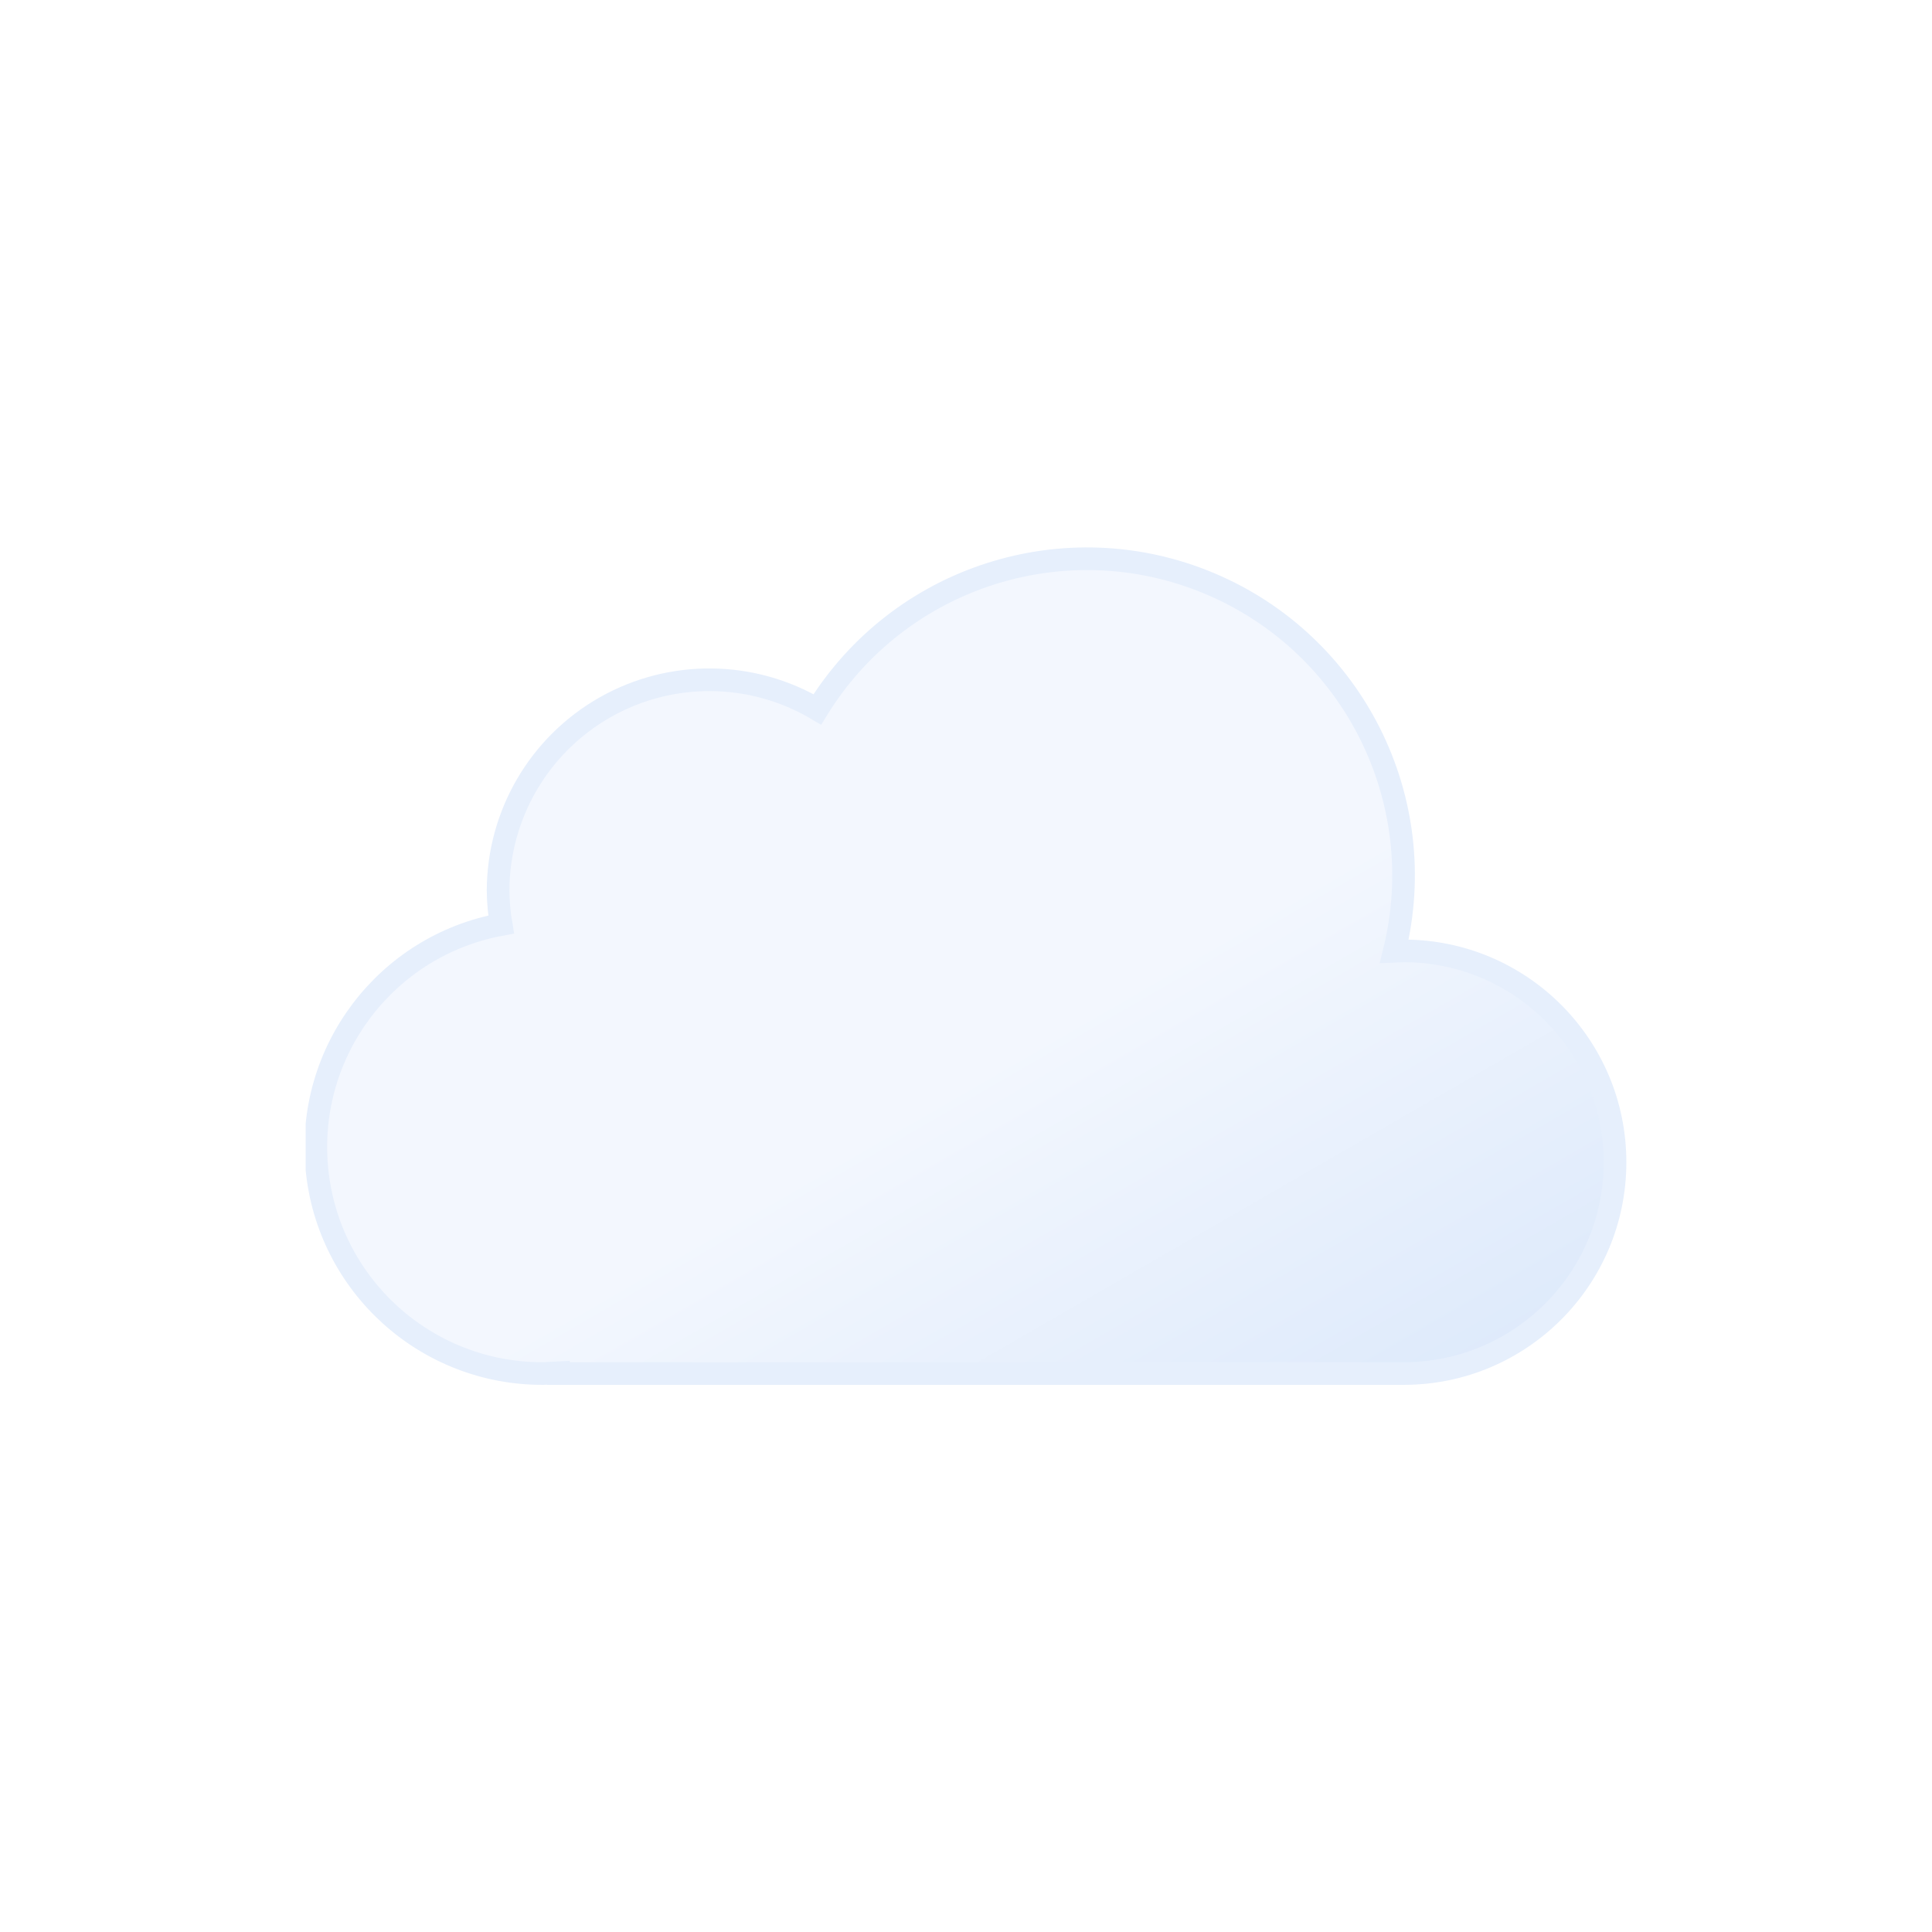
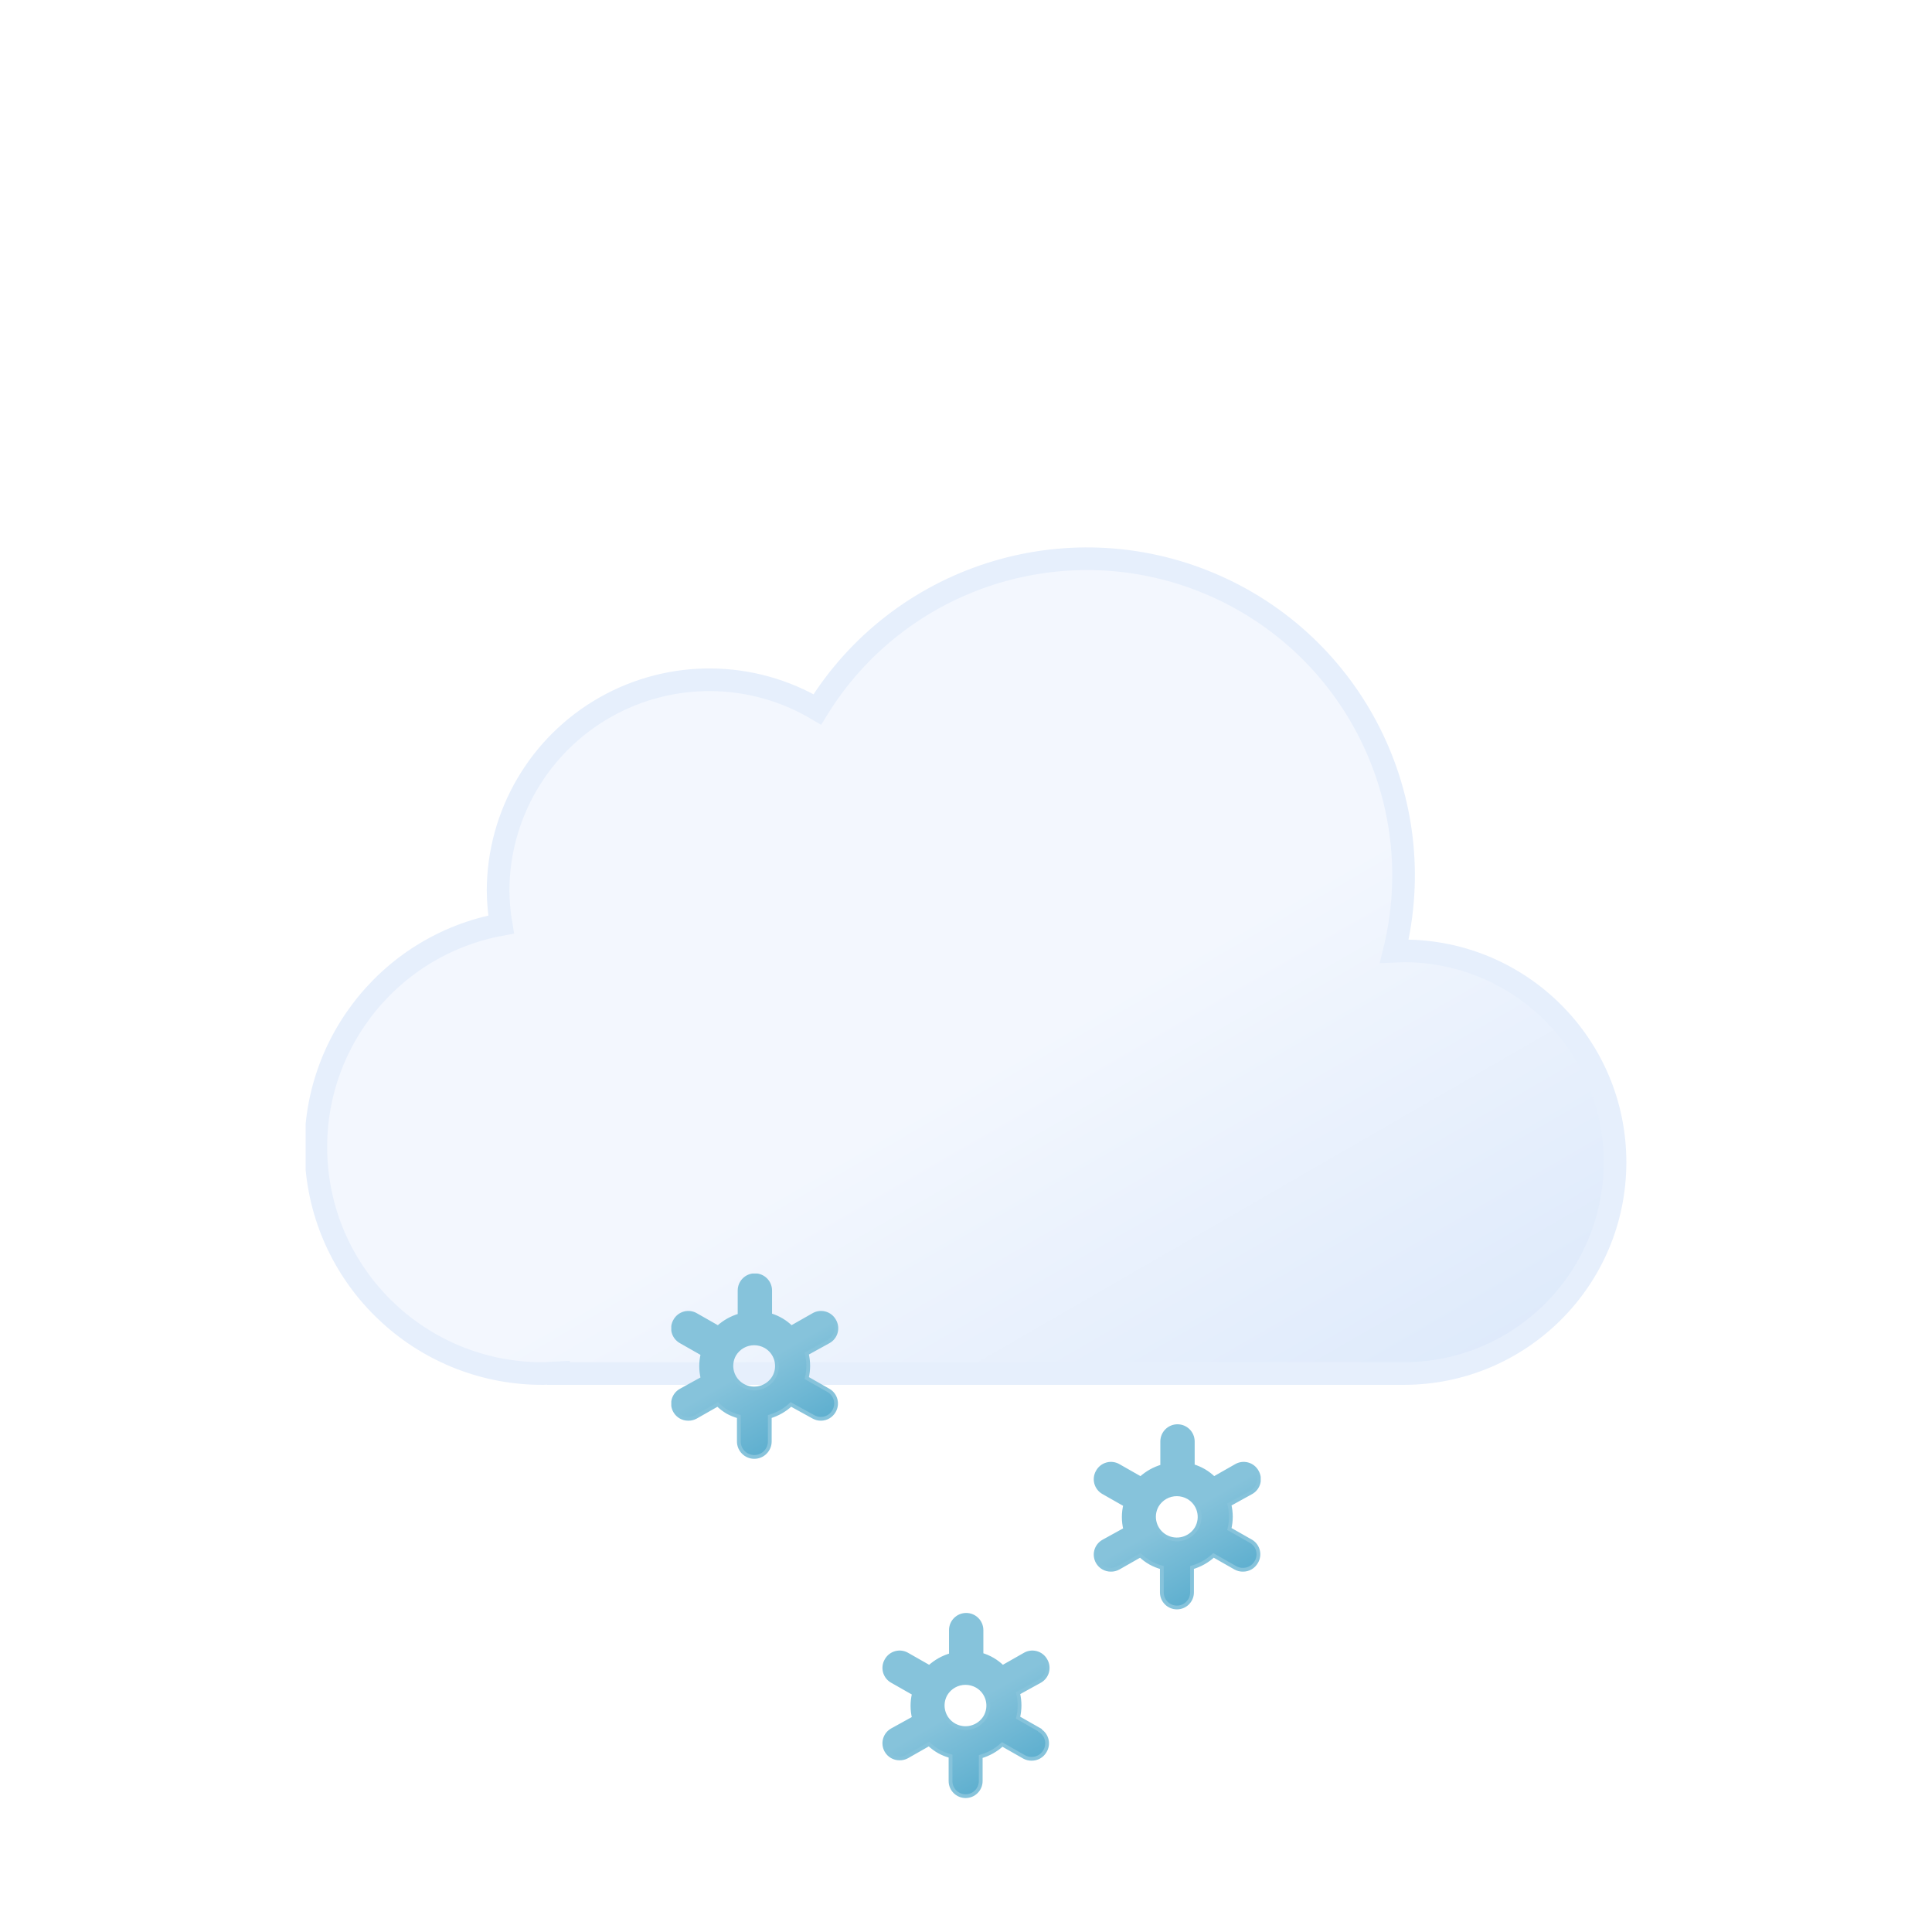
<svg xmlns="http://www.w3.org/2000/svg" xmlns:xlink="http://www.w3.org/1999/xlink" viewBox="0 0 512 512">
  <defs>
    <linearGradient id="b" x1="99.5" x2="232.6" y1="30.7" y2="261.4" gradientUnits="userSpaceOnUse">
      <stop offset="0" stop-color="#f3f7fe" />
      <stop offset=".5" stop-color="#f3f7fe" />
      <stop offset="1" stop-color="#deeafb" />
    </linearGradient>
    <linearGradient id="a" x1="11.4" x2="32.8" y1="5.9" y2="43.1" gradientUnits="userSpaceOnUse">
      <stop offset="0" stop-color="#86c3db" />
      <stop offset=".5" stop-color="#86c3db" />
      <stop offset="1" stop-color="#5eafcf" />
    </linearGradient>
-     <linearGradient xlink:href="#a" id="e" x1="67.4" x2="88.8" y1="5.9" y2="43.1" />
-     <linearGradient xlink:href="#a" id="h" x1="123.4" x2="144.8" y1="5.9" y2="43.1" />
-     <symbol id="k" viewBox="0 0 350 222">
+     <linearGradient xlink:href="#a" id="c" x1="67.4" x2="88.8" y1="95.9" y2="133.1" />
+     <linearGradient xlink:href="#a" id="d" x1="123.4" x2="144.8" y1="45.9" y2="83.1" />
+     <symbol id="e" viewBox="0 0 350 222">
      <path fill="url(#b)" stroke="#e6effc" stroke-miterlimit="10" stroke-width="6" d="m291 107-2.5.1A83.9 83.9 0 00135.6 43 56 56 0 0051 91a56.6 56.6 0 00.8 9A60 60 0 0063 219l4-.2v.2h224a56 56 0 000-112Z" />
    </symbol>
-     <symbol id="l" overflow="visible" viewBox="0 0 156.2 49">
-       <g>
-         <path fill="url(#a)" stroke="#86c3db" stroke-miterlimit="10" d="m41.7 31-5.8-3.3a13.7 13.7 0 000-6.5l5.8-3.2a4 4 0 001.5-5.5 4 4 0 00-5.6-1.5l-5.8 3.3a13.6 13.6 0 00-2.6-2 13.8 13.8 0 00-3-1.3V4.5a4 4 0 00-8.1 0v6.6a14.3 14.3 0 00-5.7 3.2L6.6 11A4 4 0 001 12.5 4 4 0 002.5 18l5.8 3.3a13.7 13.7 0 000 6.5L2.5 31A4 4 0 001 36.5a4 4 0 003.5 2 4 4 0 002-.5l5.8-3.3a13.6 13.6 0 002.6 2 13.8 13.8 0 003 1.2v6.6a4 4 0 008.2 0v-6.6a14.2 14.2 0 005.6-3.2l6 3.3a4 4 0 002 .5 4 4 0 003.4-2 4 4 0 00-1.4-5.5ZM19 29.7a6 6 0 01-2.3-8.2 6.1 6.1 0 015.3-3 6.2 6.2 0 013 .8 6 6 0 012.2 8.2 6.1 6.1 0 01-8.2 2.2Z" opacity="0">
-           <animateTransform additive="sum" attributeName="transform" dur="6s" repeatCount="indefinite" type="rotate" values="0 24 24; 360 24 24" />
-           <animate id="c" attributeName="opacity" begin="0s; c.end+1s" dur="2s" keyTimes="0; .17; .83; 1" values="0; 1; 1; 0" />
-         </path>
-         <animateTransform id="d" additive="sum" attributeName="transform" begin="0s; d.end+1s" dur="2s" type="translate" values="0 -36; 0 92;" />
-       </g>
-       <g>
-         <path fill="url(#e)" stroke="#86c3db" stroke-miterlimit="10" d="m97.7 31-5.8-3.3a13.7 13.7 0 000-6.5l5.8-3.2a4 4 0 001.5-5.5 4 4 0 00-5.6-1.5l-5.8 3.3a13.6 13.6 0 00-2.6-2 13.8 13.8 0 00-3-1.3V4.5a4 4 0 00-8.1 0v6.6a14.3 14.3 0 00-5.7 3.2L62.6 11a4 4 0 00-5.6 1.5 4 4 0 001.5 5.5l5.8 3.3a13.7 13.7 0 000 6.5L58.5 31a4 4 0 00-1.5 5.5 4 4 0 003.5 2 4 4 0 002-.5l5.8-3.3a13.6 13.6 0 002.7 2 13.8 13.8 0 003 1.2v6.6a4 4 0 008 0v-6.6a14.2 14.2 0 005.7-3.2l6 3.3a4 4 0 002 .5 4 4 0 003.4-2 4 4 0 00-1.4-5.5ZM75 29.7a6 6 0 01-2.3-8.2 6.1 6.1 0 015.3-3 6.2 6.2 0 013 .8 6 6 0 012.2 8.2 6.1 6.1 0 01-8.2 2.2Z" opacity="0">
-           <animateTransform additive="sum" attributeName="transform" dur="6s" repeatCount="indefinite" type="rotate" values="0 80 24; 360 80 24" />
-           <animate id="f" attributeName="opacity" begin="-.83s; f.end+1s" dur="2s" keyTimes="0; .17; .83; 1" values="0; 1; 1; 0" />
-         </path>
-         <animateTransform id="g" additive="sum" attributeName="transform" begin="-.83s; g.end+1s" dur="2s" type="translate" values="0 -36; 0 92;" />
-       </g>
-       <g>
-         <path fill="url(#h)" stroke="#86c3db" stroke-miterlimit="10" d="m153.7 31-5.8-3.3a13.7 13.7 0 000-6.5l5.8-3.2a4 4 0 001.5-5.5 4 4 0 00-5.6-1.5l-5.8 3.3a13.6 13.6 0 00-2.6-2 13.8 13.8 0 00-3-1.3V4.5a4 4 0 00-8.1 0v6.6a14.3 14.3 0 00-5.7 3.2l-5.8-3.3a4 4 0 00-5.6 1.5 4 4 0 001.5 5.5l5.8 3.3a13.7 13.7 0 000 6.5l-5.8 3.2a4 4 0 00-1.5 5.5 4 4 0 003.5 2 4 4 0 002-.5l5.8-3.3a13.6 13.6 0 002.7 2 13.8 13.8 0 003 1.2v6.6a4 4 0 008 0v-6.6a14.2 14.2 0 005.7-3.2l5.8 3.3a4 4 0 002 .5 4 4 0 003.5-2 4 4 0 00-1.3-5.5ZM131 29.7a6 6 0 01-2.3-8.2 6.1 6.1 0 015.3-3 6.2 6.2 0 013 .8 6 6 0 012.2 8.2 6.1 6.1 0 01-8.2 2.2Z" opacity="0">
-           <animateTransform additive="sum" attributeName="transform" dur="6s" repeatCount="indefinite" type="rotate" values="0 136 24; 360 136 24" />
-           <animate id="i" attributeName="opacity" begin=".83s; i.end+1s" dur="2s" keyTimes="0; .17; .83; 1" values="0; 1; 1; 0" />
-         </path>
-         <animateTransform id="j" additive="sum" attributeName="transform" begin=".83s; j.end+1s" dur="2s" type="translate" values="0 -36; 0 92;" />
-       </g>
+     <symbol id="f" viewBox="0 0 156.2 139">
+       <path fill="url(#a)" stroke="#86c3db" stroke-miterlimit="10" d="m41.7 31-5.8-3.3a13.7 13.7 0 000-6.5l5.8-3.2a4 4 0 001.5-5.5 4 4 0 00-5.6-1.5l-5.8 3.3a13.6 13.6 0 00-2.6-2 13.8 13.8 0 00-3-1.3V4.5a4 4 0 00-8.1 0v6.6a14.3 14.3 0 00-5.7 3.2L6.6 11A4 4 0 001 12.5 4 4 0 002.5 18l5.8 3.3a13.7 13.7 0 000 6.5L2.5 31A4 4 0 001 36.5a4 4 0 003.5 2 4 4 0 002-.5l5.8-3.3a13.6 13.6 0 002.6 2 13.8 13.8 0 003 1.2v6.6a4 4 0 008.2 0v-6.6a14.2 14.2 0 005.6-3.2l6 3.3a4 4 0 002 .5 4 4 0 003.4-2 4 4 0 00-1.4-5.5ZM19 29.7a6 6 0 01-2.3-8.2 6.1 6.1 0 015.3-3 6.2 6.2 0 013 .8 6 6 0 012.2 8.2 6.1 6.1 0 01-8.2 2.2Z" />
+       <path fill="url(#c)" stroke="#86c3db" stroke-miterlimit="10" d="m97.7 121-5.8-3.3a13.7 13.7 0 000-6.5l5.8-3.2a4 4 0 001.5-5.5 4 4 0 00-5.6-1.5l-5.8 3.3a13.6 13.6 0 00-2.6-2 13.8 13.8 0 00-3-1.3v-6.5a4 4 0 00-8.1 0v6.6a14.3 14.3 0 00-5.7 3.2l-5.8-3.3a4 4 0 00-5.6 1.5 4 4 0 001.5 5.5l5.8 3.3a13.7 13.7 0 000 6.5l-5.8 3.2a4 4 0 00-1.5 5.5 4 4 0 003.5 2 4 4 0 002-.5l5.8-3.3a13.6 13.6 0 002.7 2 13.8 13.8 0 003 1.2v6.6a4 4 0 008 0V128a14.2 14.2 0 005.7-3.2l5.8 3.3a4 4 0 002 .5 4 4 0 003.5-2 4 4 0 00-1.3-5.5ZM75 119.7a6 6 0 01-2.3-8.2 6.1 6.1 0 015.3-3 6.2 6.2 0 013 .8 6 6 0 012.2 8.2 6.1 6.1 0 01-8.2 2.2Z" />
+       <path fill="url(#d)" stroke="#86c3db" stroke-miterlimit="10" d="m153.7 71-5.8-3.3a13.7 13.7 0 000-6.5l5.8-3.2a4 4 0 001.5-5.5 4 4 0 00-5.6-1.5l-5.8 3.3a13.6 13.6 0 00-2.6-2 13.8 13.8 0 00-3-1.3v-6.5a4 4 0 00-8.1 0v6.6a14.3 14.3 0 00-5.7 3.2l-5.8-3.3a4 4 0 00-5.6 1.5 4 4 0 001.5 5.5l5.8 3.3a13.7 13.7 0 000 6.5l-5.8 3.2a4 4 0 00-1.5 5.5 4 4 0 003.5 2 4 4 0 002-.5l5.8-3.3a13.6 13.6 0 002.7 2 13.8 13.8 0 003 1.2v6.6a4 4 0 008 0v-6.6a14.2 14.2 0 005.7-3.2l5.8 3.3a4 4 0 002 .5 4 4 0 003.5-2 4 4 0 00-1.3-5.5ZM131 69.7a6 6 0 01-2.3-8.2 6.1 6.1 0 015.3-3 6.2 6.2 0 013 .8 6 6 0 012.2 8.2 6.1 6.1 0 01-8.2 2.2Z" />
    </symbol>
  </defs>
-   <use xlink:href="#k" width="350" height="222" transform="translate(81 145)" />
-   <use xlink:href="#l" width="156.2" height="49" transform="translate(177.9 337.5)" />
+   <use xlink:href="#e" width="350" height="222" transform="translate(81 145)" />
+   <use xlink:href="#f" width="156.2" height="139" transform="translate(177.9 337.5)" />
</svg>
